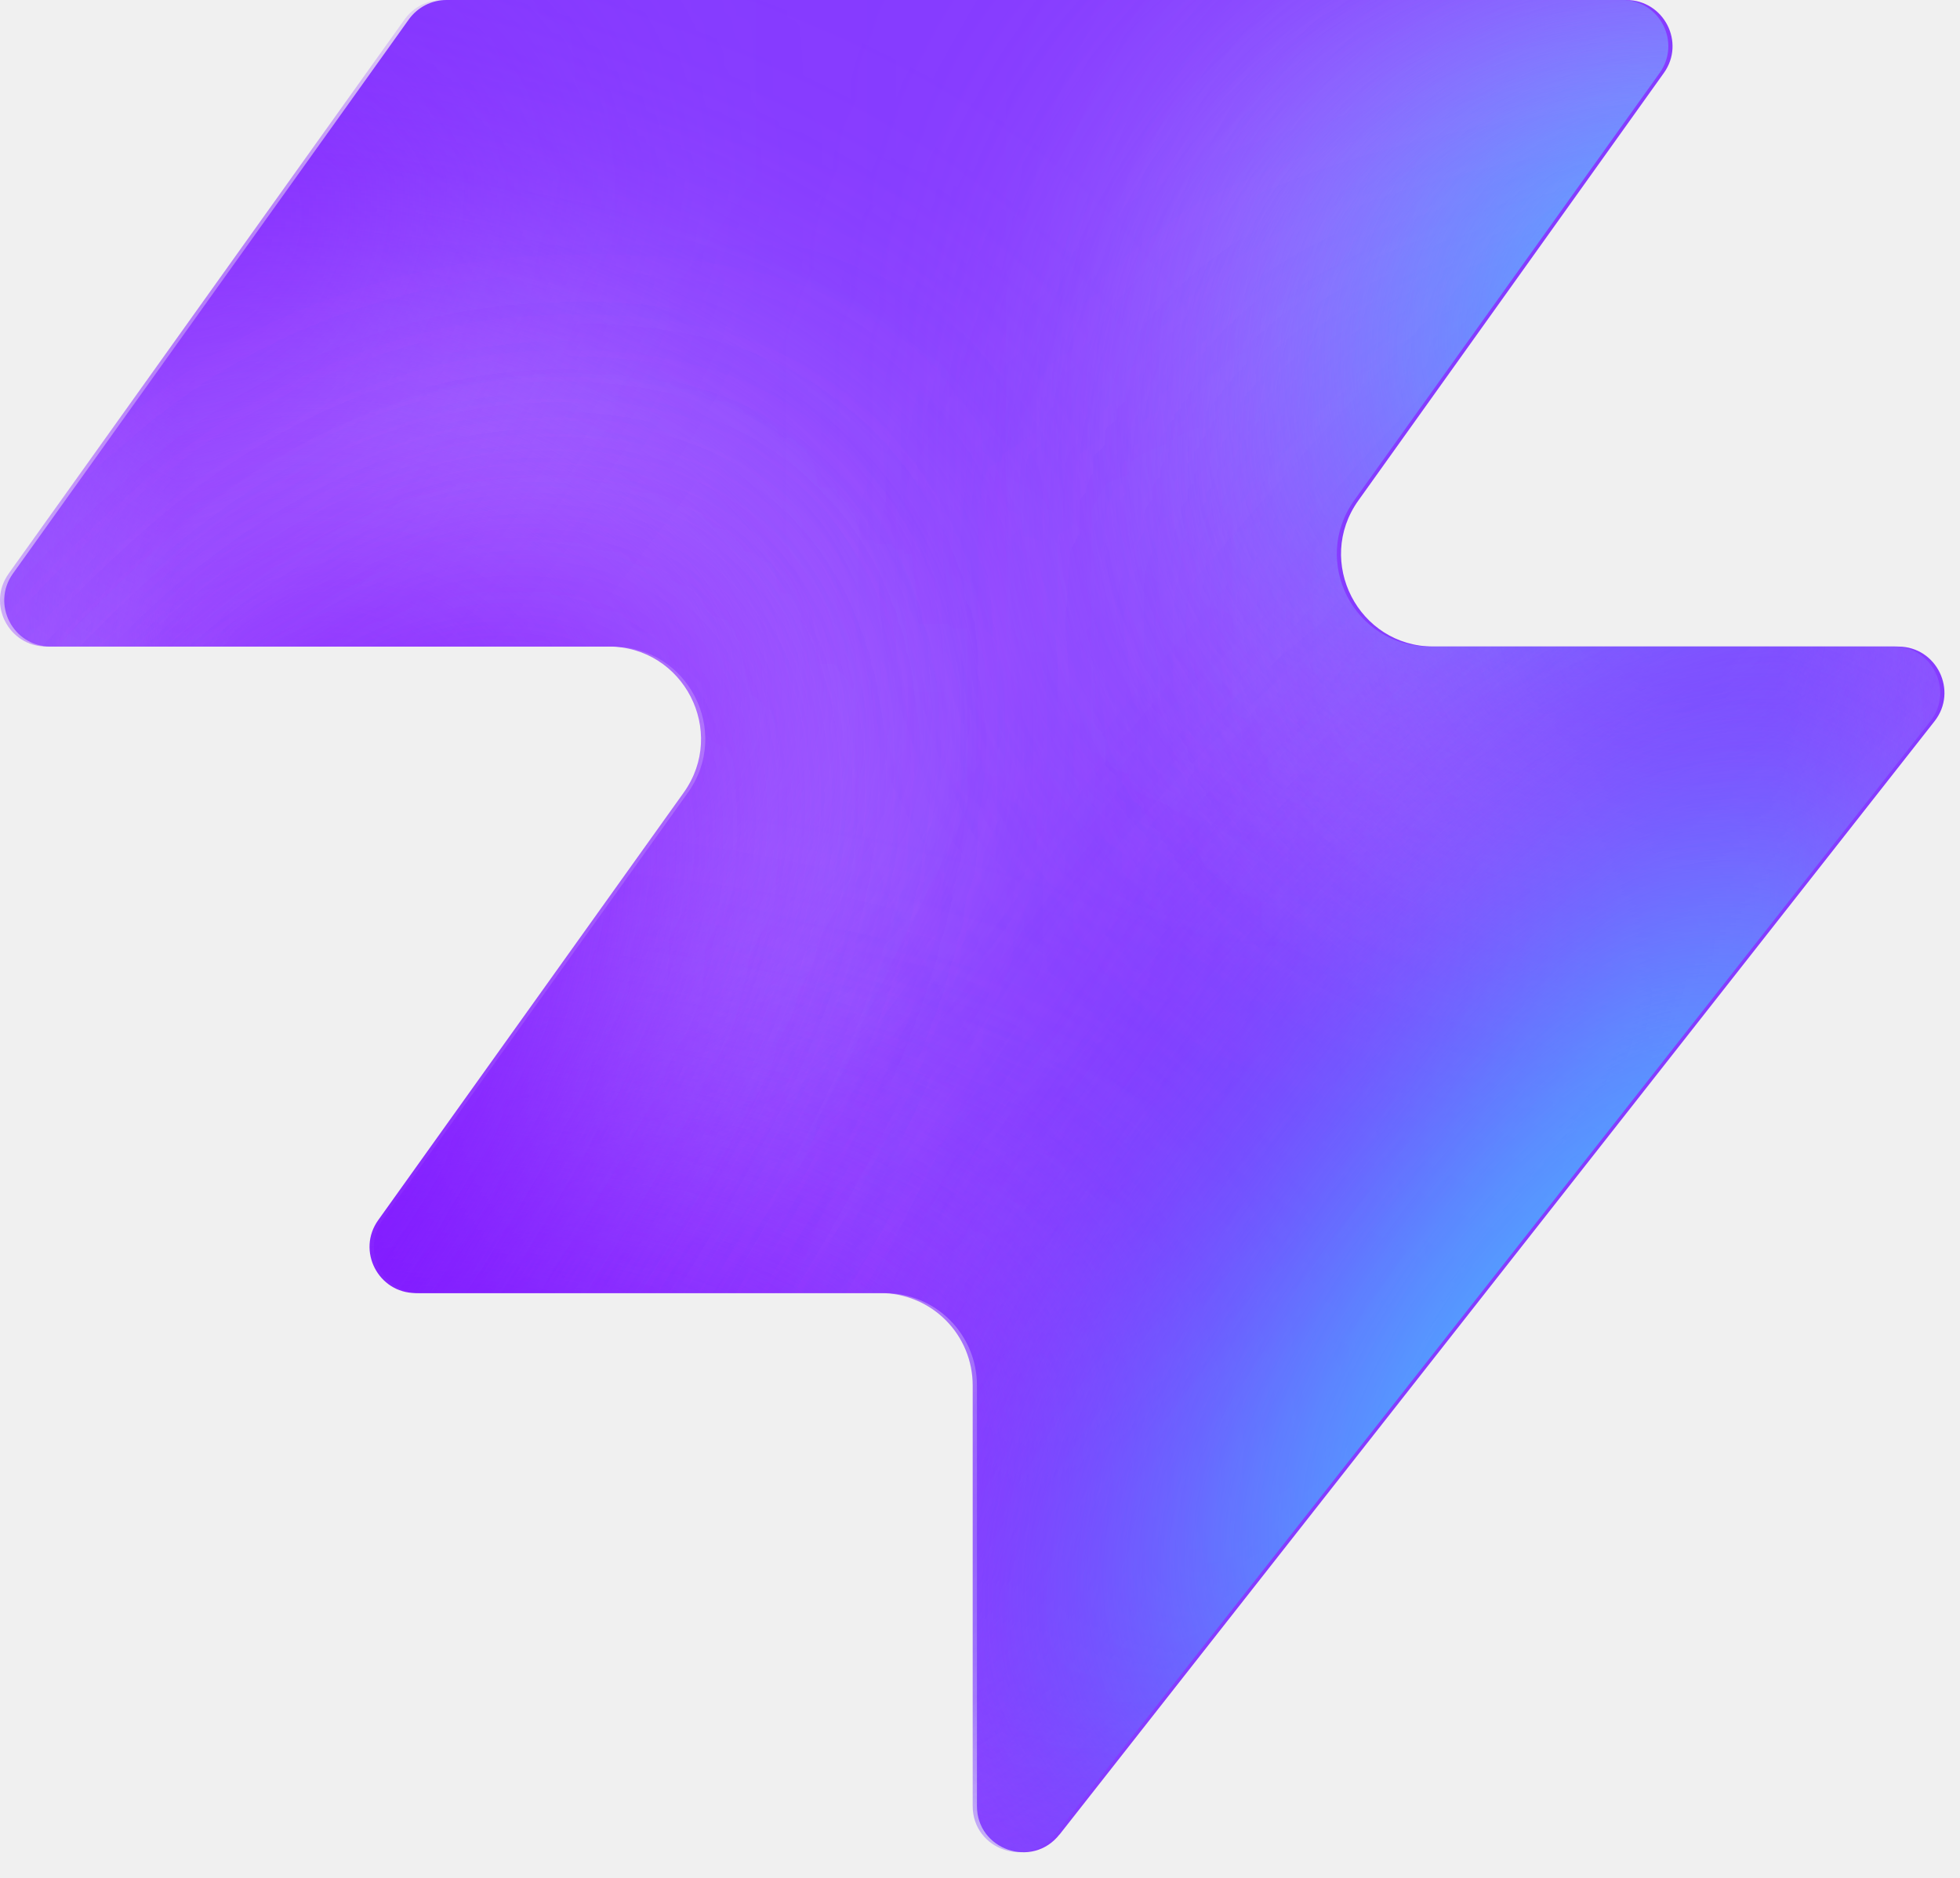
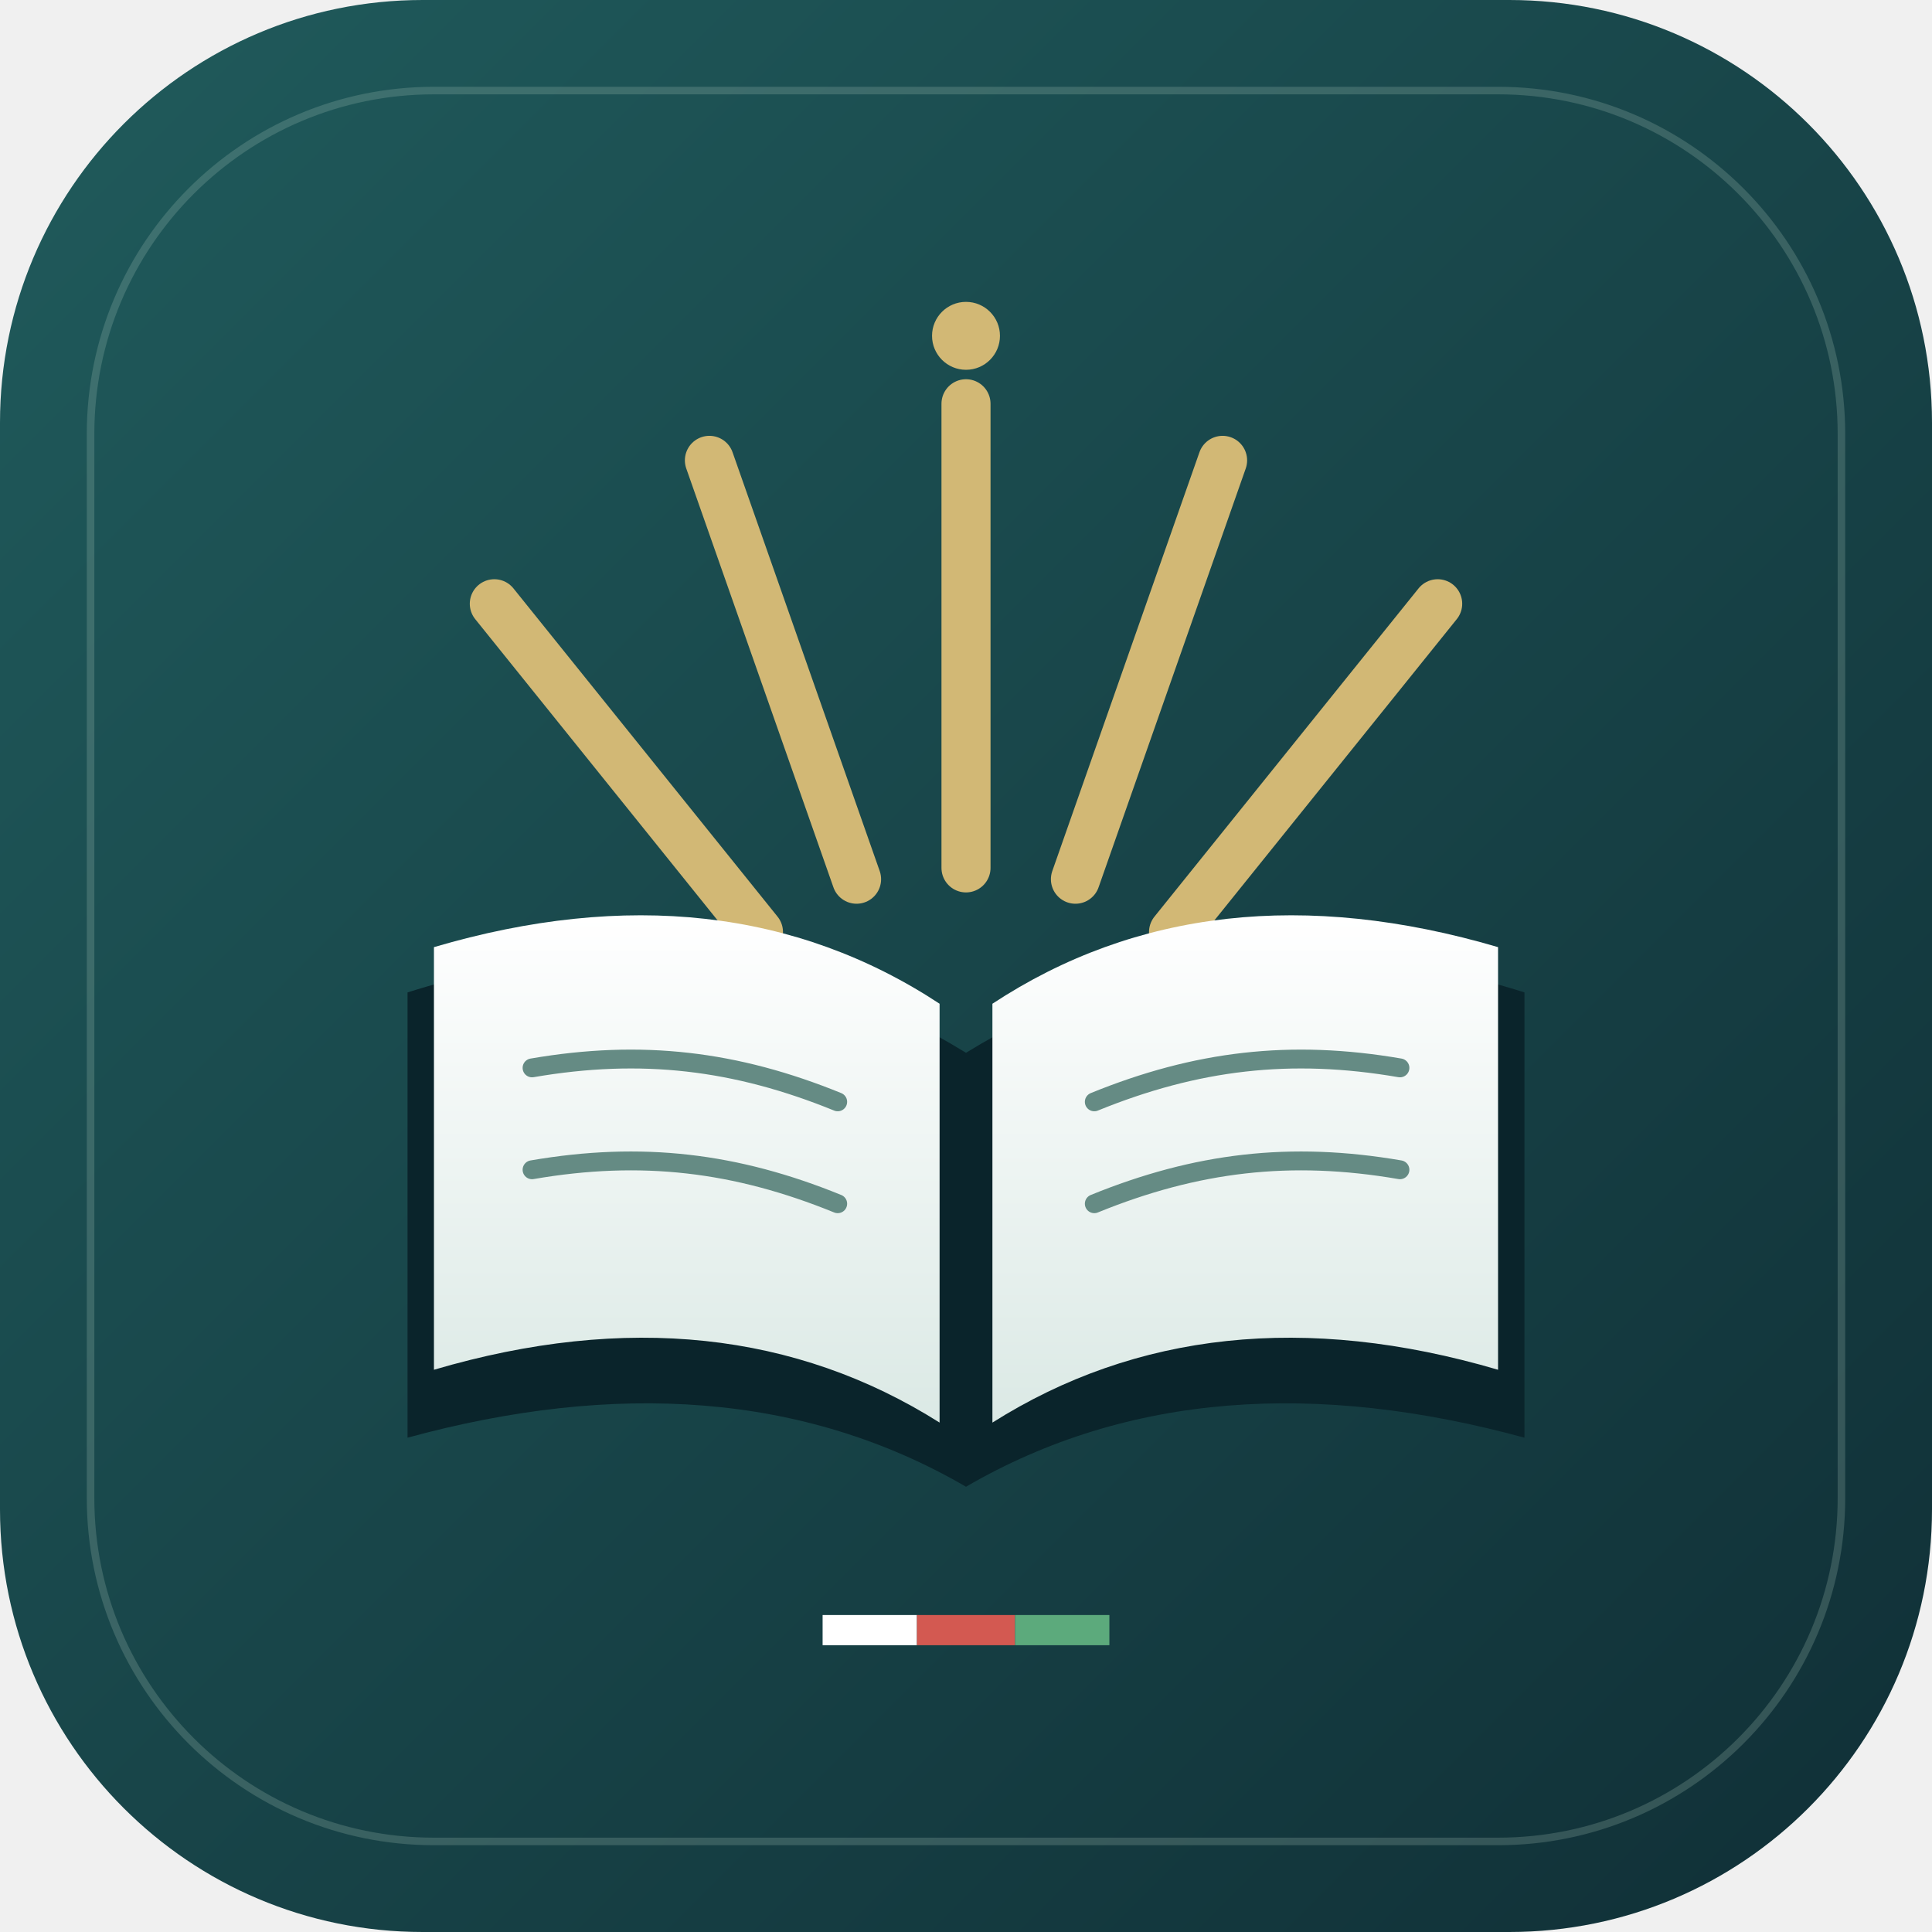
- <svg xmlns="http://www.w3.org/2000/svg" width="48" height="46" fill="none" viewBox="0 0 48 46">
-   <path fill="#863bff" d="M25.946 44.938c-.664.845-2.021.375-2.021-.698V33.937a2.26 2.26 0 0 0-2.262-2.262H10.287c-.92 0-1.456-1.04-.92-1.788l7.48-10.471c1.07-1.497 0-3.578-1.842-3.578H1.237c-.92 0-1.456-1.04-.92-1.788L10.013.474c.214-.297.556-.474.92-.474h28.894c.92 0 1.456 1.04.92 1.788l-7.48 10.471c-1.07 1.498 0 3.579 1.842 3.579h11.377c.943 0 1.473 1.088.89 1.83L25.947 44.94z" style="fill:#863bff;fill:color(display-p3 .525 .23 1);fill-opacity:1" />
-   <mask id="a" width="48" height="46" x="0" y="0" maskUnits="userSpaceOnUse" style="mask-type:alpha">
-     <path fill="#000" d="M25.842 44.938c-.664.844-2.021.375-2.021-.698V33.937a2.26 2.26 0 0 0-2.262-2.262H10.183c-.92 0-1.456-1.04-.92-1.788l7.48-10.471c1.07-1.498 0-3.579-1.842-3.579H1.133c-.92 0-1.456-1.04-.92-1.787L9.91.473c.214-.297.556-.474.92-.474h28.894c.92 0 1.456 1.04.92 1.788l-7.48 10.471c-1.07 1.498 0 3.578 1.842 3.578h11.377c.943 0 1.473 1.088.89 1.832L25.843 44.94z" style="fill:#000;fill-opacity:1" />
-   </mask>
-   <g mask="url(#a)">
-     <g filter="url(#b)">
-       <ellipse cx="5.508" cy="14.704" fill="#ede6ff" rx="5.508" ry="14.704" style="fill:#ede6ff;fill:color(display-p3 .927 .903 1);fill-opacity:1" transform="matrix(.00324 1 1 -.00324 -4.47 31.516)" />
-     </g>
-     <g filter="url(#c)">
-       <ellipse cx="10.399" cy="29.851" fill="#ede6ff" rx="10.399" ry="29.851" style="fill:#ede6ff;fill:color(display-p3 .927 .903 1);fill-opacity:1" transform="matrix(.00324 1 1 -.00324 -39.328 7.883)" />
-     </g>
-     <g filter="url(#d)">
-       <ellipse cx="5.508" cy="30.487" fill="#7e14ff" rx="5.508" ry="30.487" style="fill:#7e14ff;fill:color(display-p3 .492 .077 1);fill-opacity:1" transform="rotate(89.814 -25.913 -14.639)scale(1 -1)" />
-     </g>
-     <g filter="url(#e)">
-       <ellipse cx="5.508" cy="30.599" fill="#7e14ff" rx="5.508" ry="30.599" style="fill:#7e14ff;fill:color(display-p3 .492 .077 1);fill-opacity:1" transform="rotate(89.814 -32.644 -3.334)scale(1 -1)" />
-     </g>
-     <g filter="url(#f)">
-       <ellipse cx="5.508" cy="30.599" fill="#7e14ff" rx="5.508" ry="30.599" style="fill:#7e14ff;fill:color(display-p3 .492 .077 1);fill-opacity:1" transform="matrix(.00324 1 1 -.00324 -34.34 30.47)" />
-     </g>
-     <g filter="url(#g)">
-       <ellipse cx="14.072" cy="22.078" fill="#ede6ff" rx="14.072" ry="22.078" style="fill:#ede6ff;fill:color(display-p3 .927 .903 1);fill-opacity:1" transform="rotate(93.35 24.506 48.493)scale(-1 1)" />
-     </g>
-     <g filter="url(#h)">
-       <ellipse cx="3.47" cy="21.501" fill="#7e14ff" rx="3.47" ry="21.501" style="fill:#7e14ff;fill:color(display-p3 .492 .077 1);fill-opacity:1" transform="rotate(89.009 28.708 47.59)scale(-1 1)" />
-     </g>
-     <g filter="url(#i)">
-       <ellipse cx="3.47" cy="21.501" fill="#7e14ff" rx="3.47" ry="21.501" style="fill:#7e14ff;fill:color(display-p3 .492 .077 1);fill-opacity:1" transform="rotate(89.009 28.708 47.59)scale(-1 1)" />
-     </g>
-     <g filter="url(#j)">
-       <ellipse cx=".387" cy="8.972" fill="#7e14ff" rx="4.407" ry="29.108" style="fill:#7e14ff;fill:color(display-p3 .492 .077 1);fill-opacity:1" transform="rotate(39.51 .387 8.972)" />
-     </g>
-     <g filter="url(#k)">
-       <ellipse cx="47.523" cy="-6.092" fill="#7e14ff" rx="4.407" ry="29.108" style="fill:#7e14ff;fill:color(display-p3 .492 .077 1);fill-opacity:1" transform="rotate(37.892 47.523 -6.092)" />
-     </g>
-     <g filter="url(#l)">
-       <ellipse cx="41.412" cy="6.333" fill="#47bfff" rx="5.971" ry="9.665" style="fill:#47bfff;fill:color(display-p3 .28 .748 1);fill-opacity:1" transform="rotate(37.892 41.412 6.333)" />
-     </g>
-     <g filter="url(#m)">
-       <ellipse cx="-1.879" cy="38.332" fill="#7e14ff" rx="4.407" ry="29.108" style="fill:#7e14ff;fill:color(display-p3 .492 .077 1);fill-opacity:1" transform="rotate(37.892 -1.88 38.332)" />
-     </g>
-     <g filter="url(#n)">
-       <ellipse cx="-1.879" cy="38.332" fill="#7e14ff" rx="4.407" ry="29.108" style="fill:#7e14ff;fill:color(display-p3 .492 .077 1);fill-opacity:1" transform="rotate(37.892 -1.88 38.332)" />
-     </g>
-     <g filter="url(#o)">
-       <ellipse cx="35.651" cy="29.907" fill="#7e14ff" rx="4.407" ry="29.108" style="fill:#7e14ff;fill:color(display-p3 .492 .077 1);fill-opacity:1" transform="rotate(37.892 35.651 29.907)" />
-     </g>
-     <g filter="url(#p)">
-       <ellipse cx="38.418" cy="32.4" fill="#47bfff" rx="5.971" ry="15.297" style="fill:#47bfff;fill:color(display-p3 .28 .748 1);fill-opacity:1" transform="rotate(37.892 38.418 32.4)" />
-     </g>
+ <svg xmlns="http://www.w3.org/2000/svg" viewBox="0 0 512 512" role="img" aria-labelledby="title desc">
+   <defs>
+     <linearGradient id="jade" x2="1" y2="1">
+       <stop stop-color="#205b5c" />
+       <stop offset="1" stop-color="#102f36" />
+     </linearGradient>
+     <linearGradient id="paper" x2="0" y2="1">
+       <stop stop-color="#ffffff" />
+       <stop offset="1" stop-color="#dbe9e5" />
+     </linearGradient>
+   </defs>
+   <rect width="512" height="512" rx="112" fill="url(#jade)" />
+   <rect x="24" y="24" width="464" height="464" rx="91" fill="none" stroke="#b3ccc1" stroke-opacity=".22" stroke-width="2" />
+   <g fill="none" stroke="#d2b875" stroke-width="13" stroke-linecap="round">
+     <path d="M256 230V107M227 233l-39-111M201 247l-70-87M285 233l39-111M311 247l70-87" />
  </g>
-   <defs>
-     <filter id="b" width="60.045" height="41.654" x="-19.77" y="16.149" color-interpolation-filters="sRGB" filterUnits="userSpaceOnUse">
-       <feFlood flood-opacity="0" result="BackgroundImageFix" />
-       <feBlend in="SourceGraphic" in2="BackgroundImageFix" result="shape" />
-       <feGaussianBlur result="effect1_foregroundBlur_2002_17158" stdDeviation="7.659" />
-     </filter>
-     <filter id="c" width="90.34" height="51.437" x="-54.613" y="-7.533" color-interpolation-filters="sRGB" filterUnits="userSpaceOnUse">
-       <feFlood flood-opacity="0" result="BackgroundImageFix" />
-       <feBlend in="SourceGraphic" in2="BackgroundImageFix" result="shape" />
-       <feGaussianBlur result="effect1_foregroundBlur_2002_17158" stdDeviation="7.659" />
-     </filter>
-     <filter id="d" width="79.355" height="29.4" x="-49.64" y="2.03" color-interpolation-filters="sRGB" filterUnits="userSpaceOnUse">
-       <feFlood flood-opacity="0" result="BackgroundImageFix" />
-       <feBlend in="SourceGraphic" in2="BackgroundImageFix" result="shape" />
-       <feGaussianBlur result="effect1_foregroundBlur_2002_17158" stdDeviation="4.596" />
-     </filter>
-     <filter id="e" width="79.579" height="29.4" x="-45.045" y="20.029" color-interpolation-filters="sRGB" filterUnits="userSpaceOnUse">
-       <feFlood flood-opacity="0" result="BackgroundImageFix" />
-       <feBlend in="SourceGraphic" in2="BackgroundImageFix" result="shape" />
-       <feGaussianBlur result="effect1_foregroundBlur_2002_17158" stdDeviation="4.596" />
-     </filter>
-     <filter id="f" width="79.579" height="29.4" x="-43.513" y="21.178" color-interpolation-filters="sRGB" filterUnits="userSpaceOnUse">
-       <feFlood flood-opacity="0" result="BackgroundImageFix" />
-       <feBlend in="SourceGraphic" in2="BackgroundImageFix" result="shape" />
-       <feGaussianBlur result="effect1_foregroundBlur_2002_17158" stdDeviation="4.596" />
-     </filter>
-     <filter id="g" width="74.749" height="58.852" x="15.756" y="-17.901" color-interpolation-filters="sRGB" filterUnits="userSpaceOnUse">
-       <feFlood flood-opacity="0" result="BackgroundImageFix" />
-       <feBlend in="SourceGraphic" in2="BackgroundImageFix" result="shape" />
-       <feGaussianBlur result="effect1_foregroundBlur_2002_17158" stdDeviation="7.659" />
-     </filter>
-     <filter id="h" width="61.377" height="25.362" x="23.548" y="2.284" color-interpolation-filters="sRGB" filterUnits="userSpaceOnUse">
-       <feFlood flood-opacity="0" result="BackgroundImageFix" />
-       <feBlend in="SourceGraphic" in2="BackgroundImageFix" result="shape" />
-       <feGaussianBlur result="effect1_foregroundBlur_2002_17158" stdDeviation="4.596" />
-     </filter>
-     <filter id="i" width="61.377" height="25.362" x="23.548" y="2.284" color-interpolation-filters="sRGB" filterUnits="userSpaceOnUse">
-       <feFlood flood-opacity="0" result="BackgroundImageFix" />
-       <feBlend in="SourceGraphic" in2="BackgroundImageFix" result="shape" />
-       <feGaussianBlur result="effect1_foregroundBlur_2002_17158" stdDeviation="4.596" />
-     </filter>
-     <filter id="j" width="56.045" height="63.649" x="-27.636" y="-22.853" color-interpolation-filters="sRGB" filterUnits="userSpaceOnUse">
-       <feFlood flood-opacity="0" result="BackgroundImageFix" />
-       <feBlend in="SourceGraphic" in2="BackgroundImageFix" result="shape" />
-       <feGaussianBlur result="effect1_foregroundBlur_2002_17158" stdDeviation="4.596" />
-     </filter>
-     <filter id="k" width="54.814" height="64.646" x="20.116" y="-38.415" color-interpolation-filters="sRGB" filterUnits="userSpaceOnUse">
-       <feFlood flood-opacity="0" result="BackgroundImageFix" />
-       <feBlend in="SourceGraphic" in2="BackgroundImageFix" result="shape" />
-       <feGaussianBlur result="effect1_foregroundBlur_2002_17158" stdDeviation="4.596" />
-     </filter>
-     <filter id="l" width="33.541" height="35.313" x="24.641" y="-11.323" color-interpolation-filters="sRGB" filterUnits="userSpaceOnUse">
-       <feFlood flood-opacity="0" result="BackgroundImageFix" />
-       <feBlend in="SourceGraphic" in2="BackgroundImageFix" result="shape" />
-       <feGaussianBlur result="effect1_foregroundBlur_2002_17158" stdDeviation="4.596" />
-     </filter>
-     <filter id="m" width="54.814" height="64.646" x="-29.286" y="6.009" color-interpolation-filters="sRGB" filterUnits="userSpaceOnUse">
-       <feFlood flood-opacity="0" result="BackgroundImageFix" />
-       <feBlend in="SourceGraphic" in2="BackgroundImageFix" result="shape" />
-       <feGaussianBlur result="effect1_foregroundBlur_2002_17158" stdDeviation="4.596" />
-     </filter>
-     <filter id="n" width="54.814" height="64.646" x="-29.286" y="6.009" color-interpolation-filters="sRGB" filterUnits="userSpaceOnUse">
-       <feFlood flood-opacity="0" result="BackgroundImageFix" />
-       <feBlend in="SourceGraphic" in2="BackgroundImageFix" result="shape" />
-       <feGaussianBlur result="effect1_foregroundBlur_2002_17158" stdDeviation="4.596" />
-     </filter>
-     <filter id="o" width="54.814" height="64.646" x="8.244" y="-2.416" color-interpolation-filters="sRGB" filterUnits="userSpaceOnUse">
-       <feFlood flood-opacity="0" result="BackgroundImageFix" />
-       <feBlend in="SourceGraphic" in2="BackgroundImageFix" result="shape" />
-       <feGaussianBlur result="effect1_foregroundBlur_2002_17158" stdDeviation="4.596" />
-     </filter>
-     <filter id="p" width="39.409" height="43.623" x="18.713" y="10.588" color-interpolation-filters="sRGB" filterUnits="userSpaceOnUse">
-       <feFlood flood-opacity="0" result="BackgroundImageFix" />
-       <feBlend in="SourceGraphic" in2="BackgroundImageFix" result="shape" />
-       <feGaussianBlur result="effect1_foregroundBlur_2002_17158" stdDeviation="4.596" />
-     </filter>
-   </defs>
+   <circle cx="256" cy="89" r="9" fill="#d2b875" />
+   <path d="M108 263c57-18 104-11 148 16 44-27 91-34 148-16v118c-55-15-105-12-148 13-43-25-93-28-148-13z" fill="#0a242b" />
+   <path d="M115 251c51-15 96-10 134 15v111c-38-24-83-29-134-14z" fill="url(#paper)" />
+   <path d="M397 251c-51-15-96-10-134 15v111c38-24 83-29 134-14z" fill="url(#paper)" />
+   <g fill="none" stroke="#658b84" stroke-width="5" stroke-linecap="round">
+     <path d="M141 283c29-5 54-2 81 9m-81 18c29-5 54-2 81 9m68-27c27-11 52-14 81-9m-81 36c27-11 52-14 81-9" />
+   </g>
+   <path d="M218 432h25" stroke="#fff" stroke-width="8" />
+   <path d="M243 432h26" stroke="#d35951" stroke-width="8" />
+   <path d="M269 432h25" stroke="#5caa7c" stroke-width="8" />
</svg>
